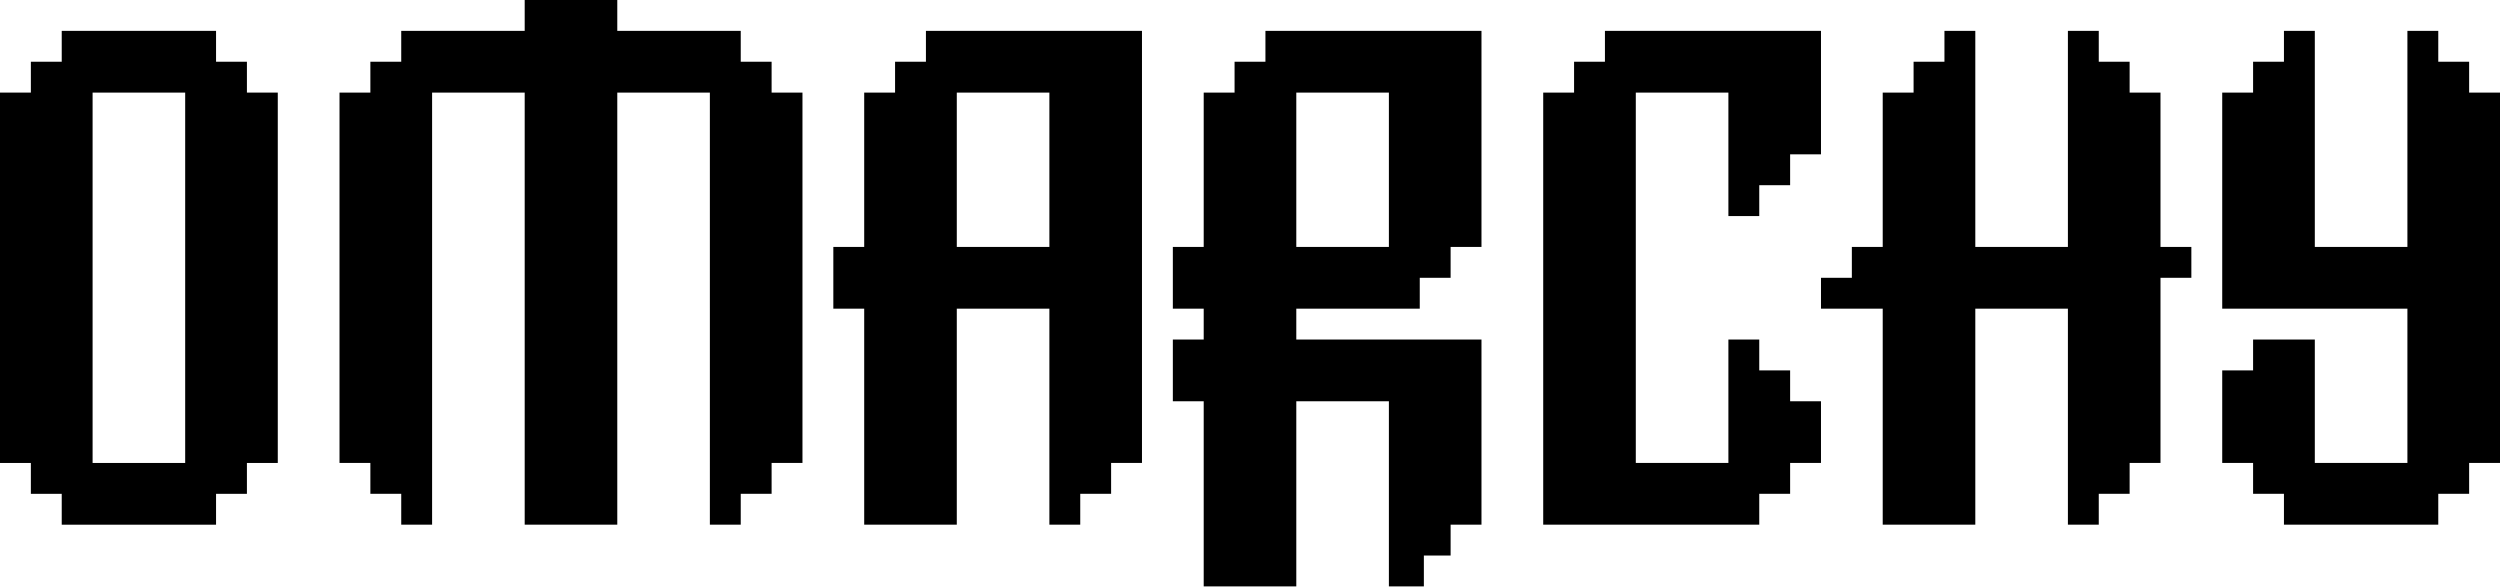
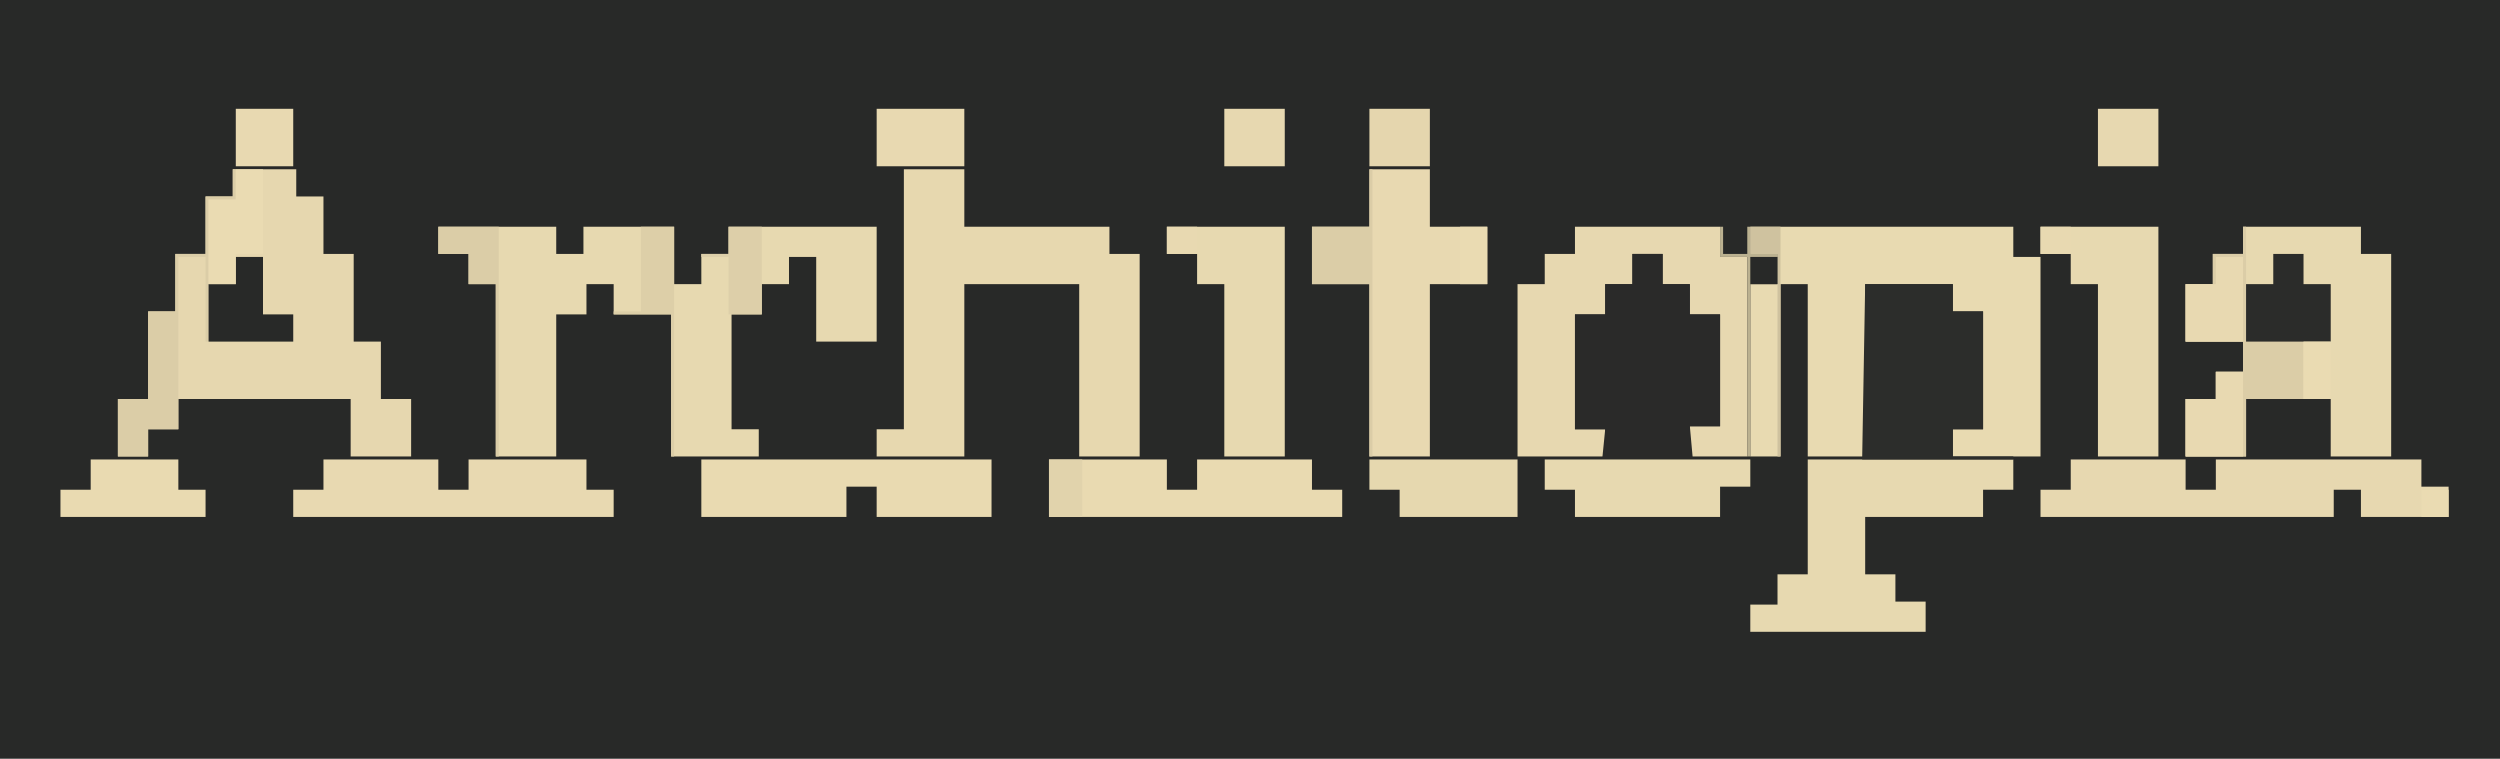
- <svg xmlns="http://www.w3.org/2000/svg" fill="none" height="285" viewBox="0 0 1215 285" width="1215">
-   <g fill="#000">
-     <path clip-rule="evenodd" d="m720 120h-15v15h-14.998v14.999l-60.002.001v15.002l90-.002v.002h.002l-.002 89.998h-15v15h-13v15h-17v-89.998h-45v90l-45-.002v-89.998h-14.998v-30h14.998v-15.002h-14.998v-30.001h14.998v-75h15v-14.997h15v-15.002h105.002zm-90-.001h45v-74.997h-45z" fill-rule="evenodd" />
-     <path clip-rule="evenodd" d="m105 30.002h15v14.997h15v180.001h-15v15h-15v15.002h-75v-15.002h-15v-15h-15v-180.001h15v-14.997h15v-15.002h75zm-60 194.998h45v-179.998h-45z" fill-rule="evenodd" />
-     <path d="m300 15h60v15h15v14.999h15v180.001h-15v15h-15v15h-15l-.004-209.998h-44.994v-.002h-.002v210.002h-45v-210h-44.998v179.997h-.002v30.003h-15v-15.002h-15v-15h-14.998v-180.001h14.998v-14.999h15v-15h60v-15h45z" />
-     <path clip-rule="evenodd" d="m555 225h-15v15h-15v15h-15v-105.001l-44.998.001v105.002h-45.002v-105.002h-15v-30.001h15v-75h15.002v-14.997h15v-15.002h105zm-89.998-105.001h44.998v-74.997h-44.998z" fill-rule="evenodd" />
-     <path d="m885 75h-15v15h-15v15h-15v-59.998h-45v179.998h45v-59.998h15v14.997h15v15.001h15v30h-15v15h-15v15.002l-105-.002v-210.001h14.998v-14.997h15.002v-15.002h105z" />
-     <path d="m960 119.999h45v-104.999h15v15h15v14.999h15v75.001h15v15h-15v90h-15v15h-15v15h-15v-105h-45v105.002l-45-.002v-105h-30v-15h15v-15.001h15v-75h15v-14.997h15v-15.002h15z" />
-     <path d="m1125 119.999h45v-104.999h15v15h15v15h15v180h-15v15h-15v15.002l-75-.002v-15h-15v-15h-15v-45.001h15v-14.997-.002h30v60h45v-75h-90v-105.001h15v-14.997h15v-15.002h15z" />
-   </g>
+ <svg xmlns="http://www.w3.org/2000/svg" version="1.1" width="827" height="251">
+   <path d="M0 0 C272.91 0 545.82 0 827 0 C827 82.83 827 165.66 827 251 C554.09 251 281.18 251 0 251 C0 168.17 0 85.34 0 0 Z " fill="#282928" transform="translate(0,0)" />
+   <path d="M0 0 C12.87 0 25.74 0 39 0 C39 2.97 39 5.94 39 9 C41.97 9 44.94 9 48 9 C48 6.03 48 3.06 48 0 C57.9 0 67.8 0 78 0 C78 6.27 78 12.54 78 19 C80.97 19 83.94 19 87 19 C87 15.7 87 12.4 87 9 C89.97 9 92.94 9 96 9 C96 6.03 96 3.06 96 0 C112.17 0 128.34 0 145 0 C145 12.54 145 25.08 145 38 C138.4 38 131.8 38 125 38 C125 28.76 125 19.52 125 10 C122.03 10 119.06 10 116 10 C116 12.97 116 15.94 116 19 C113.03 19 110.06 19 107 19 C107 22.3 107 25.6 107 29 C103.7 29 100.4 29 97 29 C97 41.54 97 54.08 97 67 C99.97 67 102.94 67 106 67 C106 69.97 106 72.94 106 76 C96.43 76 86.86 76 77 76 C77 60.49 77 44.98 77 29 C70.73 29 64.46 29 58 29 C58 25.7 58 22.4 58 19 C55.03 19 52.06 19 49 19 C49 22.3 49 25.6 49 29 C45.7 29 42.4 29 39 29 C39 44.51 39 60.02 39 76 C32.4 76 25.8 76 19 76 C19 57.19 19 38.38 19 19 C16.03 19 13.06 19 10 19 C10 15.7 10 12.4 10 9 C6.7 9 3.4 9 0 9 C0 6.03 0 3.06 0 0 Z " fill="#E7D9B0" transform="translate(145,75)" />
+   <path d="M0 0 C6.93 0 13.86 0 21 0 C21 2.97 21 5.94 21 9 C23.97 9 26.94 9 30 9 C30 15.27 30 21.54 30 28 C33.3 28 36.6 28 40 28 C40 37.57 40 47.14 40 57 C42.97 57 45.94 57 49 57 C49 63.27 49 69.54 49 76 C52.3 76 55.6 76 59 76 C59 82.27 59 88.54 59 95 C52.4 95 45.8 95 39 95 C39 88.73 39 82.46 39 76 C20.19 76 1.38 76 -18 76 C-18 79.3 -18 82.6 -18 86 C-21.3 86 -24.6 86 -28 86 C-28 88.97 -28 91.94 -28 95 C-31.3 95 -34.6 95 -38 95 C-38 88.73 -38 82.46 -38 76 C-34.7 76 -31.4 76 -28 76 C-28 66.43 -28 56.86 -28 47 C-25.03 47 -22.06 47 -19 47 C-19 40.73 -19 34.46 -19 28 C-15.7 28 -12.4 28 -9 28 C-9 21.73 -9 15.46 -9 9 C-6.03 9 -3.06 9 0 9 C0 6.03 0 3.06 0 0 Z " fill="#E6D7AF" transform="translate(77,56)" />
+   <path d="M0 0 C28.71 0 57.42 0 87 0 C87 3.3 87 6.6 87 10 C89.97 10 92.94 10 96 10 C96 31.78 96 53.56 96 76 C86.43 76 76.86 76 67 76 C67 73.03 67 70.06 67 67 C70.3 67 73.6 67 77 67 C77 54.13 77 41.26 77 28 C73.7 28 70.4 28 67 28 C67 25.03 67 22.06 67 19 C57.43 19 47.86 19 38 19 C38 37.81 38 56.62 38 76 C31.73 76 25.46 76 19 76 C19 57.19 19 38.38 19 19 C16.03 19 13.06 19 10 19 C10 37.81 10 56.62 10 76 C6.7 76 3.4 76 0 76 C0 57.19 0 38.38 0 19 C2.97 19 5.94 19 9 19 C9 15.7 9 12.4 9 9 C6.03 9 3.06 9 0 9 C0 6.03 0 3.06 0 0 Z " fill="#E8DAB1" transform="translate(579,75)" />
+   <path d="M0 0 C6.6 0 13.2 0 20 0 C20 6.27 20 12.54 20 19 C35.84 19 51.68 19 68 19 C68 21.97 68 24.94 68 28 C71.3 28 74.6 28 78 28 C78 50.11 78 72.22 78 95 C71.4 95 64.8 95 58 95 C58 76.19 58 57.38 58 38 C45.46 38 32.92 38 20 38 C20 56.81 20 75.62 20 95 C10.43 95 0.86 95 -9 95 C-9 92.03 -9 89.06 -9 86 C-6.03 86 -3.06 86 0 86 C0 57.62 0 29.24 0 0 Z " fill="#E7D8AF" transform="translate(299,56)" />
+   <path d="M0 0 C12.87 0 25.74 0 39 0 C39 2.97 39 5.94 39 9 C42.3 9 45.6 9 49 9 C49 31.11 49 53.22 49 76 C42.4 76 35.8 76 29 76 C29 69.73 29 63.46 29 57 C19.76 57 10.52 57 1 57 C1 63.27 1 69.54 1 76 C-5.6 76 -12.2 76 -19 76 C-19 69.73 -19 63.46 -19 57 C-15.7 57 -12.4 57 -9 57 C-9 54.03 -9 51.06 -9 48 C-6.03 48 -3.06 48 0 48 C0 44.7 0 41.4 0 38 C-6.27 38 -12.54 38 -19 38 C-19 31.73 -19 25.46 -19 19 C-16.03 19 -13.06 19 -10 19 C-10 15.7 -10 12.4 -10 9 C-6.7 9 -3.4 9 0 9 C0 6.03 0 3.06 0 0 Z " fill="#E7D9B0" transform="translate(742,75)" />
+   <path d="M0 0 C15.84 0 31.68 0 48 0 C48 3.3 48 6.6 48 10 C50.97 10 53.94 10 57 10 C57 31.78 57 53.56 57 76 C50.73 76 44.46 76 38 76 C38 72.7 38 69.4 38 66 C41.3 66 44.6 66 48 66 C48 53.79 48 41.58 48 29 C44.7 29 41.4 29 38 29 C38 25.7 38 22.4 38 19 C35.03 19 32.06 19 29 19 C29 15.7 29 12.4 29 9 C25.7 9 22.4 9 19 9 C19 12.3 19 15.6 19 19 C16.03 19 13.06 19 10 19 C10 22.3 10 25.6 10 29 C6.7 29 3.4 29 0 29 C0 41.54 0 54.08 0 67 C3.3 67 6.6 67 10 67 C10 69.97 10 72.94 10 76 C0.43 76 -9.14 76 -19 76 C-19 57.19 -19 38.38 -19 19 C-16.03 19 -13.06 19 -10 19 C-10 15.7 -10 12.4 -10 9 C-6.7 9 -3.4 9 0 9 C0 6.03 0 3.06 0 0 Z " fill="#E7D8B0" transform="translate(521,75)" />
+   <path d="M0 0 C6.6 0 13.2 0 20 0 C20 6.27 20 12.54 20 19 C26.27 19 32.54 19 39 19 C39 25.27 39 31.54 39 38 C32.73 38 26.46 38 20 38 C20 56.81 20 75.62 20 95 C13.4 95 6.8 95 0 95 C0 76.19 0 57.38 0 38 C-6.27 38 -12.54 38 -19 38 C-19 31.73 -19 25.46 -19 19 C-12.73 19 -6.46 19 0 19 C0 12.73 0 6.46 0 0 Z " fill="#E8D9B1" transform="translate(453,56)" />
+   <path d="M0 0 C22.44 0 44.88 0 68 0 C68 3.3 68 6.6 68 10 C64.7 10 61.4 10 58 10 C58 12.97 58 15.94 58 19 C45.13 19 32.26 19 19 19 C19 25.27 19 31.54 19 38 C22.3 38 25.6 38 29 38 C29 40.97 29 43.94 29 47 C32.3 47 35.6 47 39 47 C39 50.3 39 53.6 39 57 C19.86 57 0.72 57 -19 57 C-19 54.03 -19 51.06 -19 48 C-16.03 48 -13.06 48 -10 48 C-10 44.7 -10 41.4 -10 38 C-6.7 38 -3.4 38 0 38 C0 25.46 0 12.92 0 0 Z " fill="#E7D9B0" transform="translate(598,152)" />
+   <path d="M0 0 C3.3 0 6.6 0 10 0 C10 3.3 10 6.6 10 10 C12.97 10 15.94 10 19 10 C19 13.3 19 16.6 19 20 C22.3 20 25.6 20 29 20 C29 32.21 29 44.42 29 57 C25.7 57 22.4 57 19 57 C19.495 62.445 19.495 62.445 20 68 C10.1 68 0.2 68 -10 68 C-9.67 64.7 -9.34 61.4 -9 58 C-12.3 58 -15.6 58 -19 58 C-19 45.46 -19 32.92 -19 20 C-15.7 20 -12.4 20 -9 20 C-9 16.7 -9 13.4 -9 10 C-6.03 10 -3.06 10 0 10 C0 6.7 0 3.4 0 0 Z " fill="#2A2A29" transform="translate(540,84)" />
+   <path d="M0 0 C12.54 0 25.08 0 38 0 C38 3.3 38 6.6 38 10 C41.3 10 44.6 10 48 10 C48 6.7 48 3.4 48 0 C70.44 0 92.88 0 116 0 C116 2.97 116 5.94 116 9 C118.97 9 121.94 9 125 9 C125 12.3 125 15.6 125 19 C115.43 19 105.86 19 96 19 C96 16.03 96 13.06 96 10 C93.03 10 90.06 10 87 10 C87 12.97 87 15.94 87 19 C54.99 19 22.98 19 -10 19 C-10 16.03 -10 13.06 -10 10 C-6.7 10 -3.4 10 0 10 C0 6.7 0 3.4 0 0 Z " fill="#E7D8B0" transform="translate(685,152)" />
+   <path d="M0 0 C9.57 0 19.14 0 29 0 C29 2.97 29 5.94 29 9 C32.3 9 35.6 9 39 9 C39 21.87 39 34.74 39 48 C35.7 48 32.4 48 29 48 C29 50.97 29 53.94 29 57 C35.6 57 42.2 57 49 57 C49 57.33 49 57.66 49 58 C32.5 58 16 58 -1 58 C-0.67 38.86 -0.34 19.72 0 0 Z " fill="#2C2D2B" transform="translate(617,94)" />
+   <path d="M0 0 C0.33 0 0.66 0 1 0 C1 6.27 1 12.54 1 19 C3.97 19 6.94 19 10 19 C10 15.7 10 12.4 10 9 C13.3 9 16.6 9 20 9 C20 12.3 20 15.6 20 19 C22.97 19 25.94 19 29 19 C29 25.27 29 31.54 29 38 C26.03 38 23.06 38 20 38 C20 44.27 20 50.54 20 57 C13.73 57 7.46 57 1 57 C1 63.27 1 69.54 1 76 C-5.6 76 -12.2 76 -19 76 C-19 69.73 -19 63.46 -19 57 C-15.7 57 -12.4 57 -9 57 C-9 54.03 -9 51.06 -9 48 C-6.03 48 -3.06 48 0 48 C0 44.7 0 41.4 0 38 C-6.27 38 -12.54 38 -19 38 C-19 31.73 -19 25.46 -19 19 C-16.03 19 -13.06 19 -10 19 C-10 15.7 -10 12.4 -10 9 C-6.7 9 -3.4 9 0 9 C0 6.03 0 3.06 0 0 Z " fill="#DBCDA7" transform="translate(742,75)" />
+   <path d="M0 0 C12.87 0 25.74 0 39 0 C39 25.08 39 50.16 39 76 C32.4 76 25.8 76 19 76 C19 57.19 19 38.38 19 19 C16.03 19 13.06 19 10 19 C10 15.7 10 12.4 10 9 C6.7 9 3.4 9 0 9 C0 6.03 0 3.06 0 0 Z " fill="#E7D9B0" transform="translate(675,75)" />
+   <path d="M0 0 C12.87 0 25.74 0 39 0 C39 25.08 39 50.16 39 76 C32.4 76 25.8 76 19 76 C19 57.19 19 38.38 19 19 C16.03 19 13.06 19 10 19 C10 15.7 10 12.4 10 9 C6.7 9 3.4 9 0 9 C0 6.03 0 3.06 0 0 Z " fill="#E7D9B0" transform="translate(386,75)" />
+   <path d="M0 0 C31.68 0 63.36 0 96 0 C96 6.27 96 12.54 96 19 C83.46 19 70.92 19 58 19 C58 15.7 58 12.4 58 9 C54.7 9 51.4 9 48 9 C48 12.3 48 15.6 48 19 C32.16 19 16.32 19 0 19 C0 12.73 0 6.46 0 0 Z " fill="#E9DAB1" transform="translate(232,152)" />
+   <path d="M0 0 C12.54 0 25.08 0 38 0 C38 3.3 38 6.6 38 10 C41.3 10 44.6 10 48 10 C48 6.7 48 3.4 48 0 C60.87 0 73.74 0 87 0 C87 3.3 87 6.6 87 10 C89.97 10 92.94 10 96 10 C96 12.97 96 15.94 96 19 C61.02 19 26.04 19 -10 19 C-10 16.03 -10 13.06 -10 10 C-6.7 10 -3.4 10 0 10 C0 6.7 0 3.4 0 0 Z " fill="#E8D9B1" transform="translate(107,152)" />
+   <path d="M0 0 C12.87 0 25.74 0 39 0 C39 3.3 39 6.6 39 10 C42.3 10 45.6 10 49 10 C49 6.7 49 3.4 49 0 C61.54 0 74.08 0 87 0 C87 3.3 87 6.6 87 10 C90.3 10 93.6 10 97 10 C97 12.97 97 15.94 97 19 C64.99 19 32.98 19 0 19 C0 12.73 0 6.46 0 0 Z " fill="#E9DAB1" transform="translate(347,152)" />
+   <path d="M0 0 C0.33 0 0.66 0 1 0 C1 3.3 1 6.6 1 10 C-1.97 10 -4.94 10 -8 10 C-8 19.24 -8 28.48 -8 38 C-5.03 38 -2.06 38 1 38 C1 35.03 1 32.06 1 29 C3.97 29 6.94 29 10 29 C10 35.27 10 41.54 10 48 C13.3 48 16.6 48 20 48 C20 50.97 20 53.94 20 57 C10.43 57 0.86 57 -9 57 C-9 47.76 -9 38.52 -9 29 C-11.97 29 -14.94 29 -18 29 C-18 47.81 -18 66.62 -18 86 C-21.3 86 -24.6 86 -28 86 C-28 88.97 -28 91.94 -28 95 C-31.3 95 -34.6 95 -38 95 C-38 88.73 -38 82.46 -38 76 C-34.7 76 -31.4 76 -28 76 C-28 66.43 -28 56.86 -28 47 C-25.03 47 -22.06 47 -19 47 C-19 40.73 -19 34.46 -19 28 C-15.7 28 -12.4 28 -9 28 C-9 21.73 -9 15.46 -9 9 C-6.03 9 -3.06 9 0 9 C0 6.03 0 3.06 0 0 Z " fill="#DBCDA7" transform="translate(77,56)" />
+   <path d="M0 0 C22.44 0 44.88 0 68 0 C68 2.97 68 5.94 68 9 C64.7 9 61.4 9 58 9 C58 12.3 58 15.6 58 19 C42.16 19 26.32 19 10 19 C10 16.03 10 13.06 10 10 C6.7 10 3.4 10 0 10 C0 6.7 0 3.4 0 0 Z " fill="#E7D9B0" transform="translate(511,152)" />
+   <path d="M0 0 C16.17 0 32.34 0 49 0 C49 6.27 49 12.54 49 19 C36.13 19 23.26 19 10 19 C10 16.03 10 13.06 10 10 C6.7 10 3.4 10 0 10 C0 6.7 0 3.4 0 0 Z " fill="#E6D8AF" transform="translate(453,152)" />
+   <path d="M0 0 C9.57 0 19.14 0 29 0 C29 3.3 29 6.6 29 10 C31.97 10 34.94 10 38 10 C38 12.97 38 15.94 38 19 C22.16 19 6.32 19 -10 19 C-10 16.03 -10 13.06 -10 10 C-6.7 10 -3.4 10 0 10 C0 6.7 0 3.4 0 0 Z " fill="#E9DAB1" transform="translate(30,152)" />
+   <path d="M0 0 C3.3 0 6.6 0 10 0 C10 3.3 10 6.6 10 10 C12.97 10 15.94 10 19 10 C19 16.27 19 22.54 19 29 C9.76 29 0.52 29 -9 29 C-9 22.73 -9 16.46 -9 10 C-6.03 10 -3.06 10 0 10 C0 6.7 0 3.4 0 0 Z " fill="#2B2C2A" transform="translate(752,84)" />
+   <path d="M0 0 C9.57 0 19.14 0 29 0 C29 6.27 29 12.54 29 19 C19.43 19 9.86 19 0 19 C0 12.73 0 6.46 0 0 Z " fill="#E8D9B1" transform="translate(290,36)" />
+   <path d="M0 0 C2.97 0 5.94 0 9 0 C9 6.27 9 12.54 9 19 C12.3 19 15.6 19 19 19 C19 21.97 19 24.94 19 28 C9.76 28 0.52 28 -9 28 C-9 21.73 -9 15.46 -9 9 C-6.03 9 -3.06 9 0 9 C0 6.03 0 3.06 0 0 Z " fill="#282928" transform="translate(78,85)" />
+   <path d="M0 0 C2.97 0 5.94 0 9 0 C9 9.24 9 18.48 9 28 C6.03 28 3.06 28 0 28 C0 31.3 0 34.6 0 38 C-2.97 38 -5.94 38 -9 38 C-9 28.76 -9 19.52 -9 10 C-6.03 10 -3.06 10 0 10 C0 6.7 0 3.4 0 0 Z " fill="#EADBB2" transform="translate(78,56)" />
+   <path d="M0 0 C0.33 0 0.66 0 1 0 C1 31.35 1 62.7 1 95 C0.67 95 0.34 95 0 95 C0 76.19 0 57.38 0 38 C-6.27 38 -12.54 38 -19 38 C-19 31.73 -19 25.46 -19 19 C-12.73 19 -6.46 19 0 19 C0 12.73 0 6.46 0 0 Z " fill="#DBCDA7" transform="translate(453,56)" />
+   <path d="M0 0 C2.97 0 5.94 0 9 0 C9 9.24 9 18.48 9 28 C2.73 28 -3.54 28 -10 28 C-10 21.73 -10 15.46 -10 9 C-6.7 9 -3.4 9 0 9 C0 6.03 0 3.06 0 0 Z " fill="#E8D9B1" transform="translate(733,123)" />
+   <path d="M0 0 C2.97 0 5.94 0 9 0 C9 9.24 9 18.48 9 28 C2.73 28 -3.54 28 -10 28 C-10 21.73 -10 15.46 -10 9 C-6.7 9 -3.4 9 0 9 C0 6.03 0 3.06 0 0 Z " fill="#E8D9B1" transform="translate(733,85)" />
+   <path d="M0 0 C6.6 0 13.2 0 20 0 C20 6.27 20 12.54 20 19 C13.4 19 6.8 19 0 19 C0 12.73 0 6.46 0 0 Z " fill="#E7D8B0" transform="translate(694,36)" />
+   <path d="M0 0 C6.6 0 13.2 0 20 0 C20 6.27 20 12.54 20 19 C13.4 19 6.8 19 0 19 C0 12.73 0 6.46 0 0 Z " fill="#E5D6AE" transform="translate(453,36)" />
+   <path d="M0 0 C6.6 0 13.2 0 20 0 C20 6.27 20 12.54 20 19 C13.4 19 6.8 19 0 19 C0 12.73 0 6.46 0 0 Z " fill="#E7D8B0" transform="translate(405,36)" />
+   <path d="M0 0 C3.63 0 7.26 0 11 0 C11 25.08 11 50.16 11 76 C10.67 76 10.34 76 10 76 C10 60.49 10 44.98 10 29 C3.73 29 -2.54 29 -9 29 C-9 28.67 -9 28.34 -9 28 C-6.03 28 -3.06 28 0 28 C0 18.76 0 9.52 0 0 Z " fill="#DDCFA8" transform="translate(212,75)" />
+   <path d="M0 0 C6.27 0 12.54 0 19 0 C19 6.27 19 12.54 19 19 C12.73 19 6.46 19 0 19 C0 12.73 0 6.46 0 0 Z " fill="#E8D9B1" transform="translate(78,36)" />
+   <path d="M0 0 C6.6 0 13.2 0 20 0 C20 25.08 20 50.16 20 76 C19.67 76 19.34 76 19 76 C19 57.19 19 38.38 19 19 C16.03 19 13.06 19 10 19 C10 15.7 10 12.4 10 9 C6.7 9 3.4 9 0 9 C0 6.03 0 3.06 0 0 Z " fill="#DBCDA7" transform="translate(145,75)" />
+   <path d="M0 0 C3.63 0 7.26 0 11 0 C11 9.57 11 19.14 11 29 C7.37 29 3.74 29 0 29 C0 22.73 0 16.46 0 10 C-2.97 10 -5.94 10 -9 10 C-9 9.67 -9 9.34 -9 9 C-6.03 9 -3.06 9 0 9 C0 6.03 0 3.06 0 0 Z " fill="#DDCFA9" transform="translate(241,75)" />
+   <path d="M0 0 C3.63 0 7.26 0 11 0 C11 6.27 11 12.54 11 19 C7.37 19 3.74 19 0 19 C0 12.73 0 6.46 0 0 Z " fill="#E1D3AC" transform="translate(347,152)" />
+   <path d="M0 0 C0.33 0 0.66 0 1 0 C1 2.97 1 5.94 1 9 C3.64 9 6.28 9 9 9 C9 6.03 9 3.06 9 0 C9.33 0 9.66 0 10 0 C10 2.97 10 5.94 10 9 C12.97 9 15.94 9 19 9 C19 12.3 19 15.6 19 19 C16.03 19 13.06 19 10 19 C10 37.81 10 56.62 10 76 C9.67 76 9.34 76 9 76 C9 54.22 9 32.44 9 10 C6.03 10 3.06 10 0 10 C0 6.7 0 3.4 0 0 Z " fill="#BBB190" transform="translate(569,75)" />
+   <path d="M0 0 C2.97 0 5.94 0 9 0 C9 6.27 9 12.54 9 19 C6.03 19 3.06 19 0 19 C0 12.73 0 6.46 0 0 Z " fill="#EADBB2" transform="translate(762,113)" />
+   <path d="M0 0 C2.97 0 5.94 0 9 0 C9 6.27 9 12.54 9 19 C6.03 19 3.06 19 0 19 C0 12.73 0 6.46 0 0 Z " fill="#EADBB2" transform="translate(483,75)" />
+   <path d="M0 0 C3.3 0 6.6 0 10 0 C10 25.08 10 50.16 10 76 C9.67 76 9.34 76 9 76 C9 53.89 9 31.78 9 9 C6.03 9 3.06 9 0 9 C0 6.03 0 3.06 0 0 Z " fill="#CFC29F" transform="translate(579,75)" />
+   <path d="M0 0 C3.3 0 6.6 0 10 0 C10 2.97 10 5.94 10 9 C6.7 9 3.4 9 0 9 C0 6.03 0 3.06 0 0 Z " fill="#E8D9B1" transform="translate(675,75)" />
+   <path d="M0 0 C3.3 0 6.6 0 10 0 C10 2.97 10 5.94 10 9 C6.7 9 3.4 9 0 9 C0 6.03 0 3.06 0 0 Z " fill="#E8D9B1" transform="translate(386,75)" />
+   <path d="M0 0 C2.97 0 5.94 0 9 0 C9 2.97 9 5.94 9 9 C6.03 9 3.06 9 0 9 C0 6.03 0 3.06 0 0 Z " fill="#EADBB2" transform="translate(801,162)" />
+   <path d="M0 0 C2.97 0 5.94 0 9 0 C9 2.97 9 5.94 9 9 C6.03 9 3.06 9 0 9 C0 6.03 0 3.06 0 0 Z " fill="#282928" transform="translate(579,85)" />
</svg>
